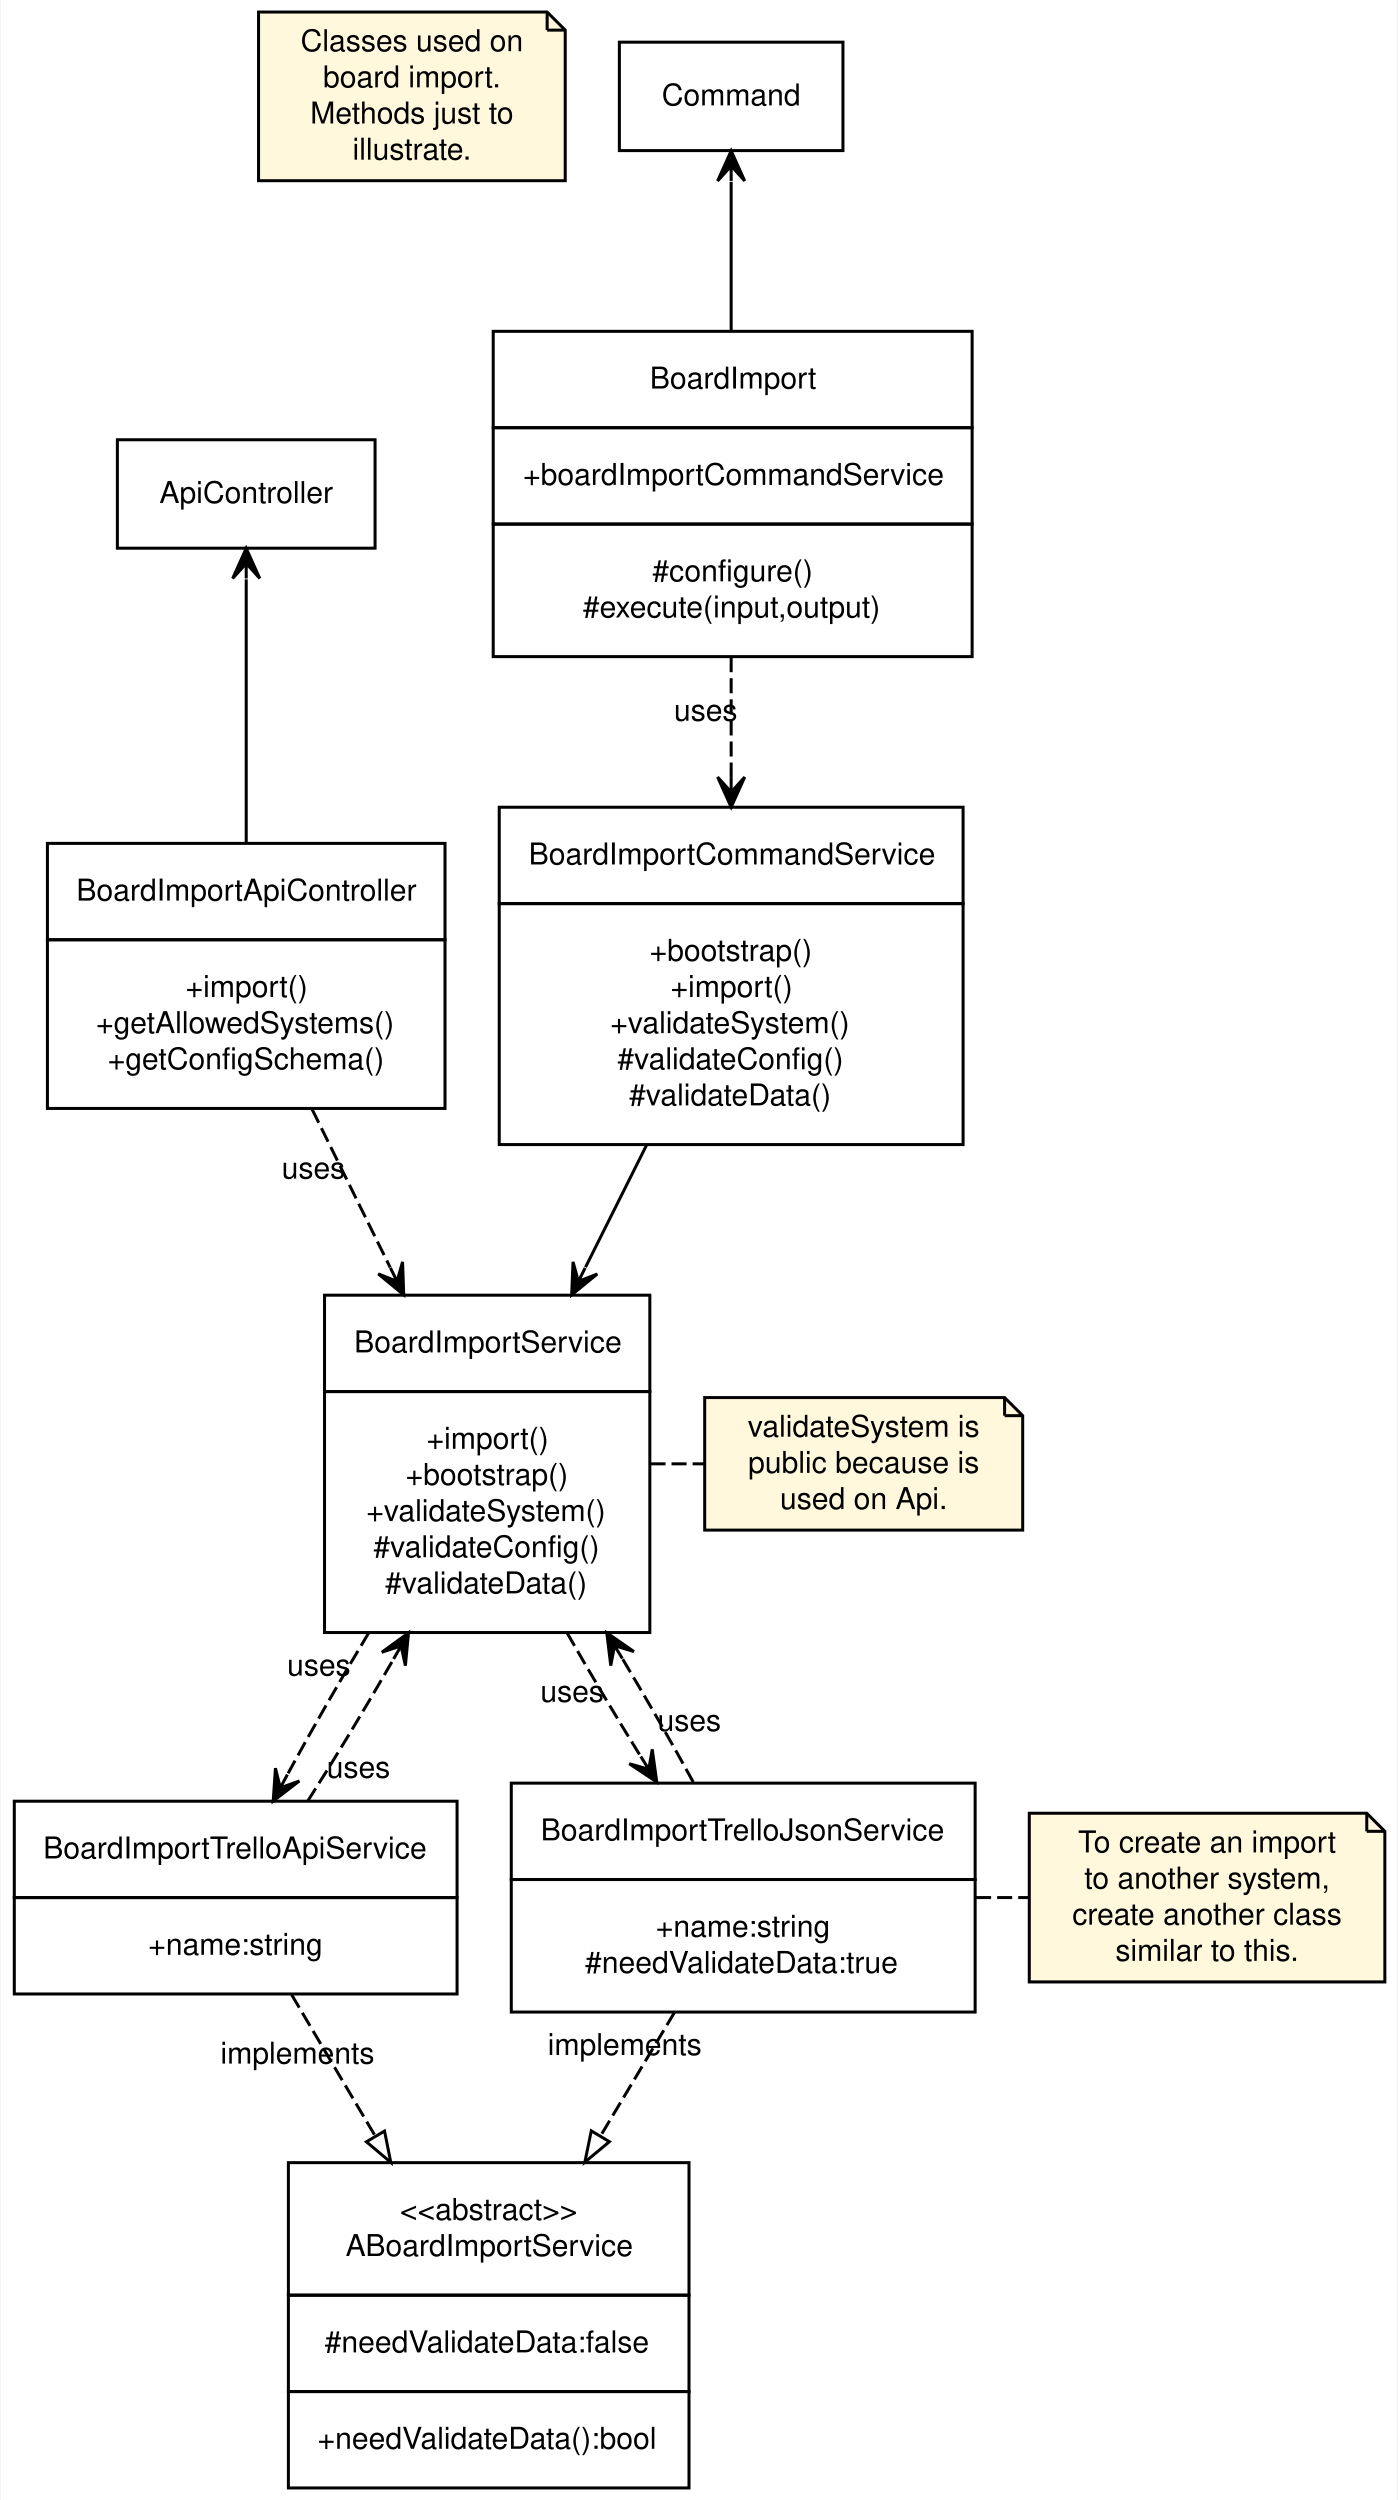
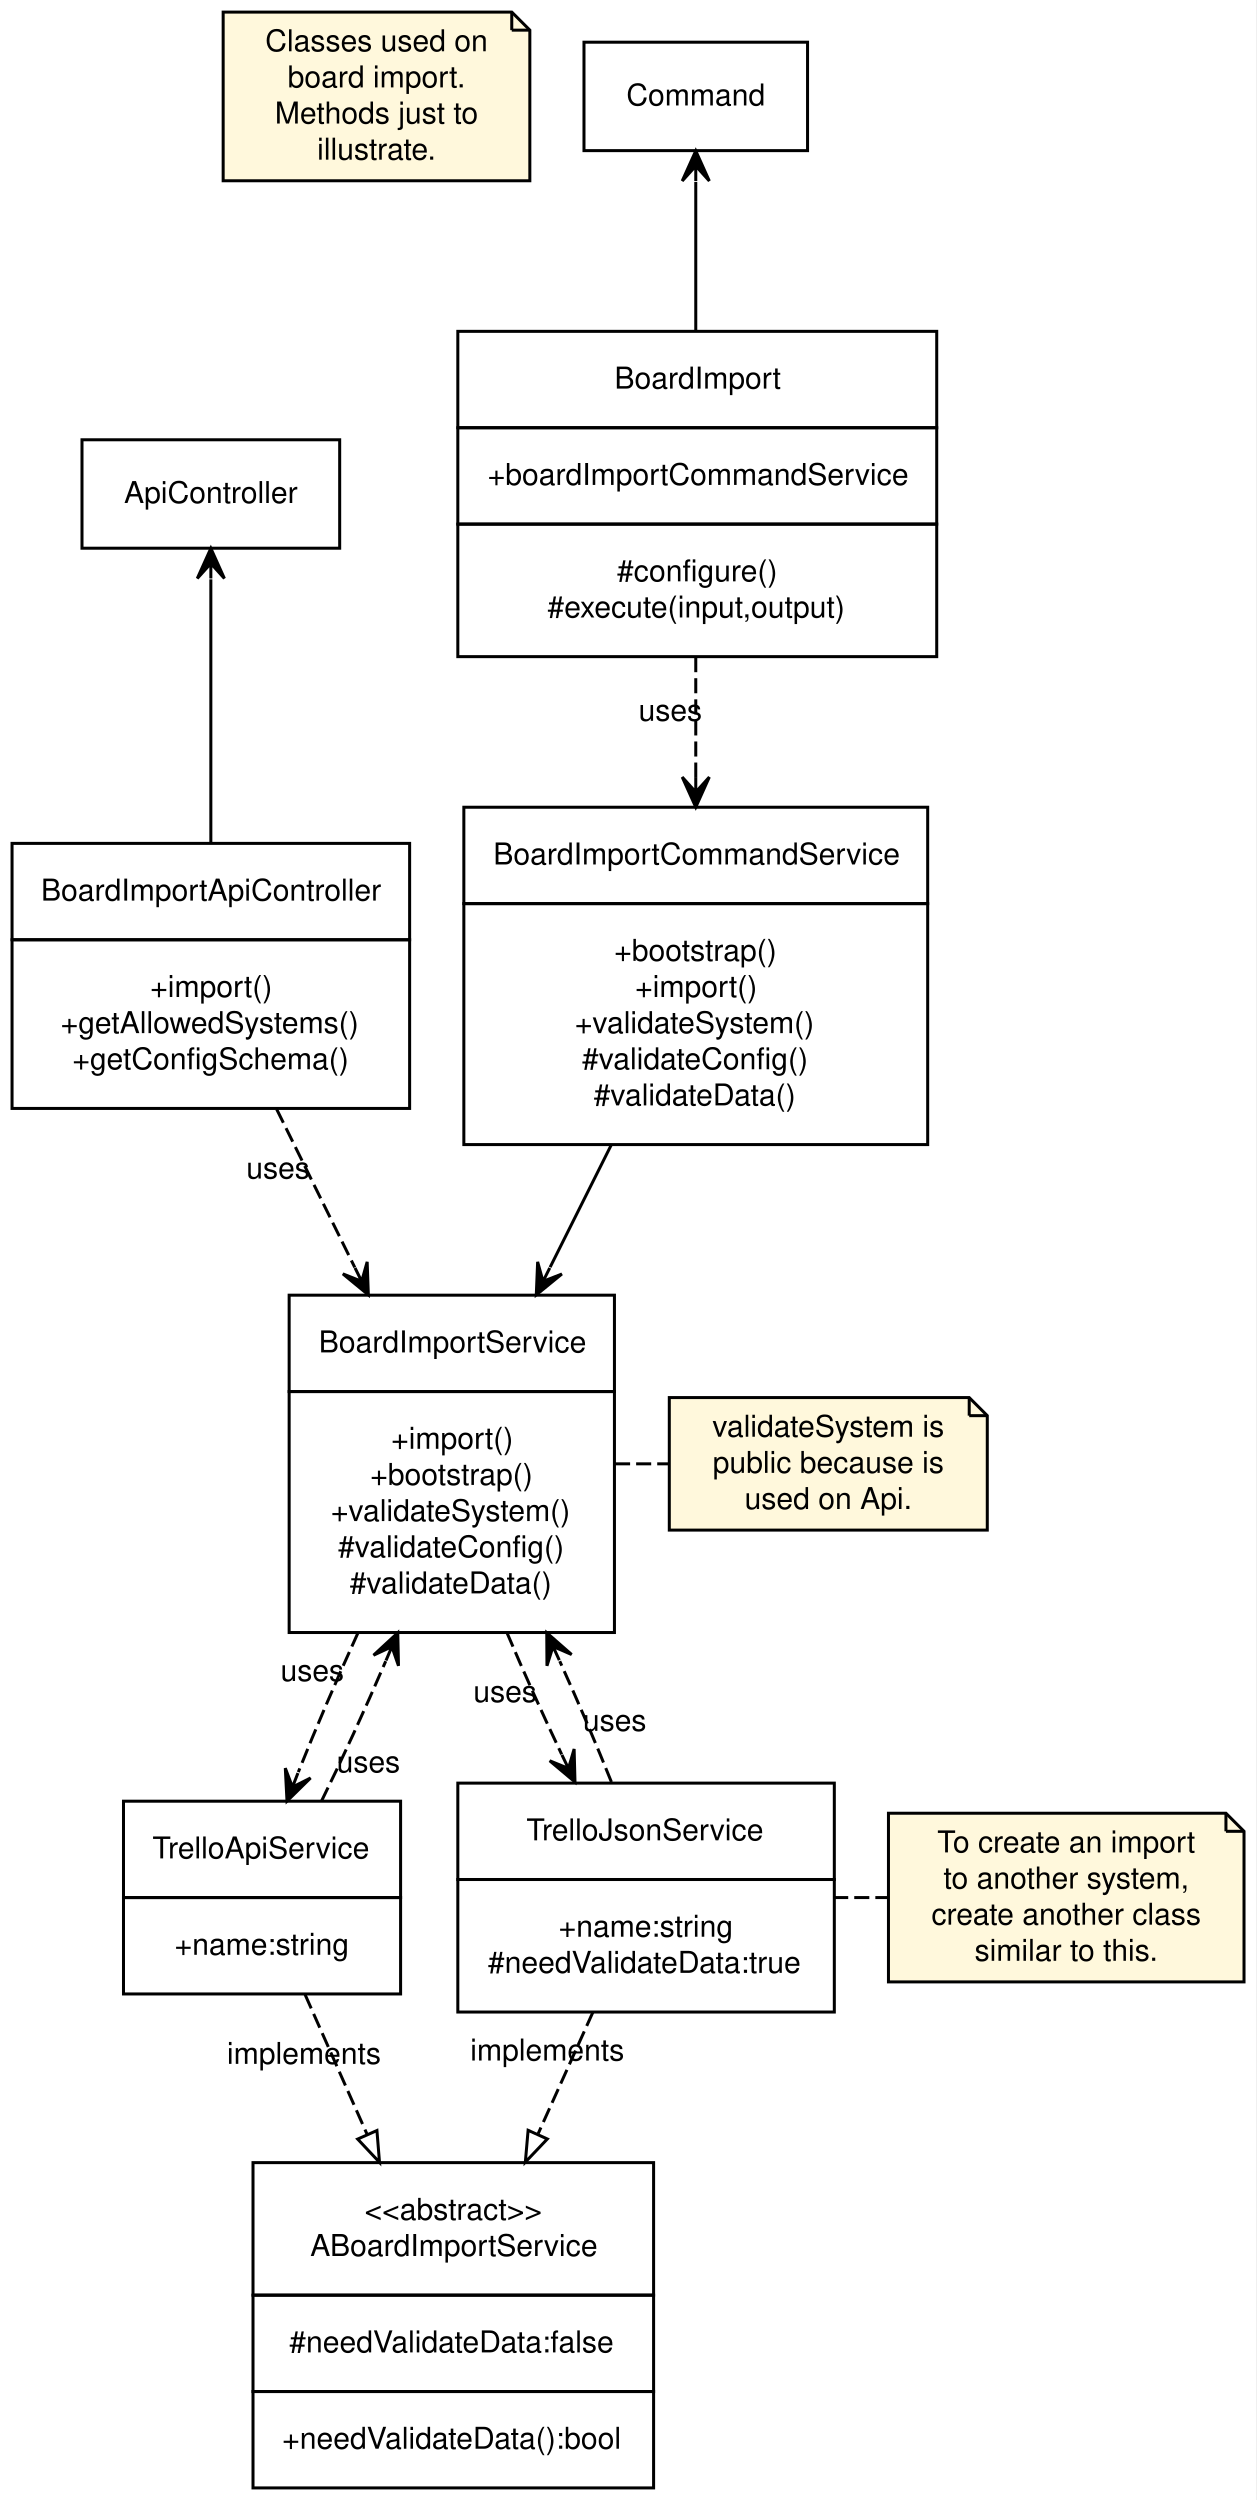
- <svg xmlns="http://www.w3.org/2000/svg" width="464pt" height="830pt" viewBox="0.00 0.00 463.51 830.00">
+ <svg xmlns="http://www.w3.org/2000/svg" width="417pt" height="830pt" viewBox="0.00 0.00 417.01 830.00">
  <g id="graph0" class="graph" transform="scale(1 1) rotate(0) translate(4 826)">
-     <polygon fill="#ffffff" stroke="transparent" points="-4,4 -4,-826 459.512,-826 459.512,4 -4,4" />
+     <polygon fill="#ffffff" stroke="transparent" points="-4,4 -4,-826 413.012,-826 413.012,4 -4,4" />
    <g id="node1" class="node">
-       <polygon fill="#fff8dc" stroke="#000000" points="177.409,-822 81.591,-822 81.591,-766 183.409,-766 183.409,-816 177.409,-822" />
-       <polyline fill="none" stroke="#000000" points="177.409,-822 177.409,-816 " />
-       <polyline fill="none" stroke="#000000" points="183.409,-816 177.409,-816 " />
-       <text text-anchor="middle" x="132.5" y="-809" font-family="Helvetica,sans-Serif" font-size="10.00" fill="#000000">Classes used on</text>
-       <text text-anchor="middle" x="132.5" y="-797" font-family="Helvetica,sans-Serif" font-size="10.00" fill="#000000">board import.</text>
-       <text text-anchor="middle" x="132.5" y="-785" font-family="Helvetica,sans-Serif" font-size="10.00" fill="#000000">Methods just to</text>
-       <text text-anchor="middle" x="132.5" y="-773" font-family="Helvetica,sans-Serif" font-size="10.00" fill="#000000">illustrate.</text>
+       <polygon fill="#fff8dc" stroke="#000000" points="165.909,-822 70.091,-822 70.091,-766 171.909,-766 171.909,-816 165.909,-822" />
+       <polyline fill="none" stroke="#000000" points="165.909,-822 165.909,-816 " />
+       <polyline fill="none" stroke="#000000" points="171.909,-816 165.909,-816 " />
+       <text text-anchor="middle" x="121" y="-809" font-family="Helvetica,sans-Serif" font-size="10.00" fill="#000000">Classes used on</text>
+       <text text-anchor="middle" x="121" y="-797" font-family="Helvetica,sans-Serif" font-size="10.00" fill="#000000">board import.</text>
+       <text text-anchor="middle" x="121" y="-785" font-family="Helvetica,sans-Serif" font-size="10.00" fill="#000000">Methods just to</text>
+       <text text-anchor="middle" x="121" y="-773" font-family="Helvetica,sans-Serif" font-size="10.00" fill="#000000">illustrate.</text>
    </g>
    <g id="node2" class="node">
-       <polygon fill="none" stroke="#000000" points="120.277,-680 34.723,-680 34.723,-644 120.277,-644 120.277,-680" />
-       <text text-anchor="middle" x="77.5" y="-659" font-family="Helvetica,sans-Serif" font-size="10.00" fill="#000000">ApiController</text>
+       <polygon fill="none" stroke="#000000" points="108.777,-680 23.223,-680 23.223,-644 108.777,-644 108.777,-680" />
+       <text text-anchor="middle" x="66" y="-659" font-family="Helvetica,sans-Serif" font-size="10.00" fill="#000000">ApiController</text>
    </g>
    <g id="node3" class="node">
-       <polygon fill="none" stroke="#000000" points="11.5,-514 11.5,-546 143.5,-546 143.5,-514 11.5,-514" />
-       <text text-anchor="start" x="21.107" y="-527" font-family="Helvetica,sans-Serif" font-size="10.00" fill="#000000">BoardImportApiController</text>
-       <polygon fill="none" stroke="#000000" points="11.5,-458 11.5,-514 143.5,-514 143.5,-458 11.5,-458" />
-       <text text-anchor="start" x="57.364" y="-495" font-family="Helvetica,sans-Serif" font-size="10.00" fill="#000000">+import()</text>
-       <text text-anchor="start" x="27.634" y="-483" font-family="Helvetica,sans-Serif" font-size="10.00" fill="#000000">+getAllowedSystems()</text>
-       <text text-anchor="start" x="31.518" y="-471" font-family="Helvetica,sans-Serif" font-size="10.00" fill="#000000">+getConfigSchema()</text>
+       <polygon fill="none" stroke="#000000" points="0,-514 0,-546 132,-546 132,-514 0,-514" />
+       <text text-anchor="start" x="9.607" y="-527" font-family="Helvetica,sans-Serif" font-size="10.00" fill="#000000">BoardImportApiController</text>
+       <polygon fill="none" stroke="#000000" points="0,-458 0,-514 132,-514 132,-458 0,-458" />
+       <text text-anchor="start" x="45.864" y="-495" font-family="Helvetica,sans-Serif" font-size="10.00" fill="#000000">+import()</text>
+       <text text-anchor="start" x="16.134" y="-483" font-family="Helvetica,sans-Serif" font-size="10.00" fill="#000000">+getAllowedSystems()</text>
+       <text text-anchor="start" x="20.018" y="-471" font-family="Helvetica,sans-Serif" font-size="10.00" fill="#000000">+getConfigSchema()</text>
    </g>
    <g id="edge1" class="edge">
-       <path fill="none" stroke="#000000" d="M77.5,-633.669C77.5,-609.442 77.5,-574.166 77.5,-546.224" />
-       <polygon fill="#000000" stroke="#000000" points="77.5,-643.957 73,-633.957 77.5,-638.957 77.5,-633.957 77.5,-633.957 77.5,-633.957 77.5,-638.957 82,-633.957 77.5,-643.957 77.5,-643.957" />
+       <path fill="none" stroke="#000000" d="M66,-633.669C66,-609.442 66,-574.166 66,-546.224" />
+       <polygon fill="#000000" stroke="#000000" points="66,-643.957 61.5,-633.957 66,-638.957 66,-633.957 66,-633.957 66,-633.957 66,-638.957 70.5,-633.957 66,-643.957 66,-643.957" />
    </g>
    <g id="node4" class="node">
-       <polygon fill="none" stroke="#000000" points="103.5,-364 103.5,-396 211.5,-396 211.5,-364 103.5,-364" />
-       <text text-anchor="start" x="113.328" y="-377" font-family="Helvetica,sans-Serif" font-size="10.00" fill="#000000">BoardImportService</text>
-       <polygon fill="none" stroke="#000000" points="103.5,-284 103.5,-364 211.5,-364 211.5,-284 103.5,-284" />
-       <text text-anchor="start" x="137.364" y="-345" font-family="Helvetica,sans-Serif" font-size="10.00" fill="#000000">+import()</text>
-       <text text-anchor="start" x="130.411" y="-333" font-family="Helvetica,sans-Serif" font-size="10.00" fill="#000000">+bootstrap()</text>
-       <text text-anchor="start" x="117.357" y="-321" font-family="Helvetica,sans-Serif" font-size="10.00" fill="#000000">+validateSystem()</text>
-       <text text-anchor="start" x="119.718" y="-309" font-family="Helvetica,sans-Serif" font-size="10.00" fill="#000000">#validateConfig()</text>
-       <text text-anchor="start" x="123.607" y="-297" font-family="Helvetica,sans-Serif" font-size="10.00" fill="#000000">#validateData()</text>
+       <polygon fill="none" stroke="#000000" points="92,-364 92,-396 200,-396 200,-364 92,-364" />
+       <text text-anchor="start" x="101.828" y="-377" font-family="Helvetica,sans-Serif" font-size="10.00" fill="#000000">BoardImportService</text>
+       <polygon fill="none" stroke="#000000" points="92,-284 92,-364 200,-364 200,-284 92,-284" />
+       <text text-anchor="start" x="125.865" y="-345" font-family="Helvetica,sans-Serif" font-size="10.00" fill="#000000">+import()</text>
+       <text text-anchor="start" x="118.91" y="-333" font-family="Helvetica,sans-Serif" font-size="10.00" fill="#000000">+bootstrap()</text>
+       <text text-anchor="start" x="105.857" y="-321" font-family="Helvetica,sans-Serif" font-size="10.00" fill="#000000">+validateSystem()</text>
+       <text text-anchor="start" x="108.218" y="-309" font-family="Helvetica,sans-Serif" font-size="10.00" fill="#000000">#validateConfig()</text>
+       <text text-anchor="start" x="112.107" y="-297" font-family="Helvetica,sans-Serif" font-size="10.00" fill="#000000">#validateData()</text>
    </g>
    <g id="edge2" class="edge">
-       <path fill="none" stroke="#000000" stroke-dasharray="5,2" d="M99.36,-457.733C107.358,-441.538 116.582,-422.858 125.294,-405.217" />
-       <polygon fill="#000000" stroke="#000000" points="129.793,-396.106 129.4,-407.065 127.579,-400.589 125.366,-405.072 125.366,-405.072 125.366,-405.072 127.579,-400.589 121.331,-403.079 129.793,-396.106 129.793,-396.106" />
-       <text text-anchor="middle" x="99.808" y="-434.738" font-family="Helvetica,sans-Serif" font-size="10.00" fill="#000000">uses</text>
+       <path fill="none" stroke="#000000" stroke-dasharray="5,2" d="M87.86,-457.733C95.858,-441.538 105.082,-422.858 113.794,-405.217" />
+       <polygon fill="#000000" stroke="#000000" points="118.293,-396.106 117.9,-407.065 116.079,-400.589 113.866,-405.072 113.866,-405.072 113.866,-405.072 116.079,-400.589 109.831,-403.079 118.293,-396.106 118.293,-396.106" />
+       <text text-anchor="middle" x="88.308" y="-434.738" font-family="Helvetica,sans-Serif" font-size="10.00" fill="#000000">uses</text>
    </g>
    <g id="node8" class="node">
-       <polygon fill="none" stroke="#000000" points=".5,-196 .5,-228 147.5,-228 147.5,-196 .5,-196" />
-       <text text-anchor="start" x="10.107" y="-209" font-family="Helvetica,sans-Serif" font-size="10.00" fill="#000000">BoardImportTrelloApiService</text>
-       <polygon fill="none" stroke="#000000" points=".5,-164 .5,-196 147.5,-196 147.5,-164 .5,-164" />
-       <text text-anchor="start" x="44.965" y="-177" font-family="Helvetica,sans-Serif" font-size="10.00" fill="#000000">+name:string</text>
+       <polygon fill="none" stroke="#000000" points="37,-196 37,-228 129,-228 129,-196 37,-196" />
+       <text text-anchor="start" x="46.612" y="-209" font-family="Helvetica,sans-Serif" font-size="10.00" fill="#000000">TrelloApiService</text>
+       <polygon fill="none" stroke="#000000" points="37,-164 37,-196 129,-196 129,-164 37,-164" />
+       <text text-anchor="start" x="53.965" y="-177" font-family="Helvetica,sans-Serif" font-size="10.00" fill="#000000">+name:string</text>
    </g>
    <g id="edge6" class="edge">
-       <path fill="none" stroke="#000000" stroke-dasharray="5,2" d="M118.182,-283.913C108.817,-268.366 99.284,-251.777 91.39,-237.246" />
-       <polygon fill="#000000" stroke="#000000" points="86.457,-228.025 95.143,-234.72 88.816,-232.434 91.175,-236.843 91.175,-236.843 91.175,-236.843 88.816,-232.434 87.207,-238.966 86.457,-228.025 86.457,-228.025" />
-       <text text-anchor="middle" x="101.613" y="-269.712" font-family="Helvetica,sans-Serif" font-size="10.00" fill="#000000">uses</text>
+       <path fill="none" stroke="#000000" stroke-dasharray="5,2" d="M114.861,-283.913C107.832,-268.514 100.785,-252.093 95.04,-237.661" />
+       <polygon fill="#000000" stroke="#000000" points="91.287,-228.025 99.11,-235.71 93.102,-232.684 94.917,-237.343 94.917,-237.343 94.917,-237.343 93.102,-232.684 90.724,-238.977 91.287,-228.025 91.287,-228.025" />
+       <text text-anchor="middle" x="99.676" y="-267.897" font-family="Helvetica,sans-Serif" font-size="10.00" fill="#000000">uses</text>
    </g>
    <g id="node10" class="node">
-       <polygon fill="none" stroke="#000000" points="165.5,-202 165.5,-234 319.5,-234 319.5,-202 165.5,-202" />
-       <text text-anchor="start" x="175.272" y="-215" font-family="Helvetica,sans-Serif" font-size="10.00" fill="#000000">BoardImportTrelloJsonService</text>
-       <polygon fill="none" stroke="#000000" points="165.5,-158 165.5,-202 319.5,-202 319.5,-158 165.5,-158" />
-       <text text-anchor="start" x="213.465" y="-183" font-family="Helvetica,sans-Serif" font-size="10.00" fill="#000000">+name:string</text>
-       <text text-anchor="start" x="189.981" y="-171" font-family="Helvetica,sans-Serif" font-size="10.00" fill="#000000">#needValidateData:true</text>
+       <polygon fill="none" stroke="#000000" points="148,-202 148,-234 273,-234 273,-202 148,-202" />
+       <text text-anchor="start" x="170.776" y="-215" font-family="Helvetica,sans-Serif" font-size="10.00" fill="#000000">TrelloJsonService</text>
+       <polygon fill="none" stroke="#000000" points="148,-158 148,-202 273,-202 273,-158 148,-158" />
+       <text text-anchor="start" x="181.465" y="-183" font-family="Helvetica,sans-Serif" font-size="10.00" fill="#000000">+name:string</text>
+       <text text-anchor="start" x="157.981" y="-171" font-family="Helvetica,sans-Serif" font-size="10.00" fill="#000000">#needValidateData:true</text>
    </g>
    <g id="edge9" class="edge">
-       <path fill="none" stroke="#000000" stroke-dasharray="5,2" d="M184.005,-283.913C191.703,-270.439 200.193,-256.182 208.283,-243.161" />
-       <polygon fill="#000000" stroke="#000000" points="213.805,-234.368 212.297,-245.23 211.146,-238.602 208.486,-242.836 208.486,-242.836 208.486,-242.836 211.146,-238.602 204.676,-240.443 213.805,-234.368 213.805,-234.368" />
-       <text text-anchor="middle" x="185.696" y="-260.985" font-family="Helvetica,sans-Serif" font-size="10.00" fill="#000000">uses</text>
+       <path fill="none" stroke="#000000" stroke-dasharray="5,2" d="M164.326,-283.913C170.004,-270.569 176.346,-256.456 182.482,-243.536" />
+       <polygon fill="#000000" stroke="#000000" points="186.9,-234.368 186.613,-245.33 184.73,-238.872 182.559,-243.376 182.559,-243.376 182.559,-243.376 184.73,-238.872 178.505,-241.423 186.9,-234.368 186.9,-234.368" />
+       <text text-anchor="middle" x="163.687" y="-260.924" font-family="Helvetica,sans-Serif" font-size="10.00" fill="#000000">uses</text>
    </g>
    <g id="node11" class="node">
-       <polygon fill="#fff8dc" stroke="#000000" points="329.287,-362 229.713,-362 229.713,-318 335.287,-318 335.287,-356 329.287,-362" />
-       <polyline fill="none" stroke="#000000" points="329.287,-362 329.287,-356 " />
-       <polyline fill="none" stroke="#000000" points="335.287,-356 329.287,-356 " />
-       <text text-anchor="middle" x="282.5" y="-349" font-family="Helvetica,sans-Serif" font-size="10.00" fill="#000000">validateSystem is</text>
-       <text text-anchor="middle" x="282.5" y="-337" font-family="Helvetica,sans-Serif" font-size="10.00" fill="#000000">public because is</text>
-       <text text-anchor="middle" x="282.5" y="-325" font-family="Helvetica,sans-Serif" font-size="10.00" fill="#000000">used on Api.</text>
+       <polygon fill="#fff8dc" stroke="#000000" points="317.787,-362 218.213,-362 218.213,-318 323.787,-318 323.787,-356 317.787,-362" />
+       <polyline fill="none" stroke="#000000" points="317.787,-362 317.787,-356 " />
+       <polyline fill="none" stroke="#000000" points="323.787,-356 317.787,-356 " />
+       <text text-anchor="middle" x="271" y="-349" font-family="Helvetica,sans-Serif" font-size="10.00" fill="#000000">validateSystem is</text>
+       <text text-anchor="middle" x="271" y="-337" font-family="Helvetica,sans-Serif" font-size="10.00" fill="#000000">public because is</text>
+       <text text-anchor="middle" x="271" y="-325" font-family="Helvetica,sans-Serif" font-size="10.00" fill="#000000">used on Api.</text>
    </g>
    <g id="edge11" class="edge">
-       <path fill="none" stroke="#000000" stroke-dasharray="5,2" d="M211.699,-340C217.691,-340 223.684,-340 229.676,-340" />
+       <path fill="none" stroke="#000000" stroke-dasharray="5,2" d="M200.199,-340C206.191,-340 212.184,-340 218.176,-340" />
    </g>
    <g id="node5" class="node">
-       <polygon fill="none" stroke="#000000" points="275.613,-812 201.387,-812 201.387,-776 275.613,-776 275.613,-812" />
-       <text text-anchor="middle" x="238.5" y="-791" font-family="Helvetica,sans-Serif" font-size="10.00" fill="#000000">Command</text>
+       <polygon fill="none" stroke="#000000" points="264.113,-812 189.887,-812 189.887,-776 264.113,-776 264.113,-812" />
+       <text text-anchor="middle" x="227" y="-791" font-family="Helvetica,sans-Serif" font-size="10.00" fill="#000000">Command</text>
    </g>
    <g id="node6" class="node">
-       <polygon fill="none" stroke="#000000" points="159.5,-684 159.5,-716 318.5,-716 318.5,-684 159.5,-684" />
-       <text text-anchor="start" x="211.495" y="-697" font-family="Helvetica,sans-Serif" font-size="10.00" fill="#000000">BoardImport</text>
-       <polygon fill="none" stroke="#000000" points="159.5,-652 159.5,-684 318.5,-684 318.5,-652 159.5,-652" />
-       <text text-anchor="start" x="169.407" y="-665" font-family="Helvetica,sans-Serif" font-size="10.00" fill="#000000">+boardImportCommandService</text>
-       <polygon fill="none" stroke="#000000" points="159.5,-608 159.5,-652 318.5,-652 318.5,-608 159.5,-608" />
-       <text text-anchor="start" x="212.331" y="-633" font-family="Helvetica,sans-Serif" font-size="10.00" fill="#000000">#configure()</text>
-       <text text-anchor="start" x="189.26" y="-621" font-family="Helvetica,sans-Serif" font-size="10.00" fill="#000000">#execute(input,output)</text>
+       <polygon fill="none" stroke="#000000" points="148,-684 148,-716 307,-716 307,-684 148,-684" />
+       <text text-anchor="start" x="199.995" y="-697" font-family="Helvetica,sans-Serif" font-size="10.00" fill="#000000">BoardImport</text>
+       <polygon fill="none" stroke="#000000" points="148,-652 148,-684 307,-684 307,-652 148,-652" />
+       <text text-anchor="start" x="157.907" y="-665" font-family="Helvetica,sans-Serif" font-size="10.00" fill="#000000">+boardImportCommandService</text>
+       <polygon fill="none" stroke="#000000" points="148,-608 148,-652 307,-652 307,-608 148,-608" />
+       <text text-anchor="start" x="200.831" y="-633" font-family="Helvetica,sans-Serif" font-size="10.00" fill="#000000">#configure()</text>
+       <text text-anchor="start" x="177.76" y="-621" font-family="Helvetica,sans-Serif" font-size="10.00" fill="#000000">#execute(input,output)</text>
    </g>
    <g id="edge3" class="edge">
-       <path fill="none" stroke="#000000" d="M238.5,-765.636C238.5,-751.155 238.5,-733.045 238.5,-716.032" />
-       <polygon fill="#000000" stroke="#000000" points="238.5,-775.923 234,-765.923 238.5,-770.923 238.5,-765.923 238.5,-765.923 238.5,-765.923 238.5,-770.923 243,-765.923 238.5,-775.923 238.5,-775.923" />
+       <path fill="none" stroke="#000000" d="M227,-765.636C227,-751.155 227,-733.045 227,-716.032" />
+       <polygon fill="#000000" stroke="#000000" points="227,-775.923 222.5,-765.923 227,-770.923 227,-765.923 227,-765.923 227,-765.923 227,-770.923 231.5,-765.923 227,-775.923 227,-775.923" />
    </g>
    <g id="node7" class="node">
-       <polygon fill="none" stroke="#000000" points="161.5,-526 161.5,-558 315.5,-558 315.5,-526 161.5,-526" />
-       <text text-anchor="start" x="171.272" y="-539" font-family="Helvetica,sans-Serif" font-size="10.00" fill="#000000">BoardImportCommandService</text>
-       <polygon fill="none" stroke="#000000" points="161.5,-446 161.5,-526 315.5,-526 315.5,-446 161.5,-446" />
-       <text text-anchor="start" x="211.411" y="-507" font-family="Helvetica,sans-Serif" font-size="10.00" fill="#000000">+bootstrap()</text>
-       <text text-anchor="start" x="218.364" y="-495" font-family="Helvetica,sans-Serif" font-size="10.00" fill="#000000">+import()</text>
-       <text text-anchor="start" x="198.357" y="-483" font-family="Helvetica,sans-Serif" font-size="10.00" fill="#000000">+validateSystem()</text>
-       <text text-anchor="start" x="200.718" y="-471" font-family="Helvetica,sans-Serif" font-size="10.00" fill="#000000">#validateConfig()</text>
-       <text text-anchor="start" x="204.607" y="-459" font-family="Helvetica,sans-Serif" font-size="10.00" fill="#000000">#validateData()</text>
+       <polygon fill="none" stroke="#000000" points="150,-526 150,-558 304,-558 304,-526 150,-526" />
+       <text text-anchor="start" x="159.772" y="-539" font-family="Helvetica,sans-Serif" font-size="10.00" fill="#000000">BoardImportCommandService</text>
+       <polygon fill="none" stroke="#000000" points="150,-446 150,-526 304,-526 304,-446 150,-446" />
+       <text text-anchor="start" x="199.911" y="-507" font-family="Helvetica,sans-Serif" font-size="10.00" fill="#000000">+bootstrap()</text>
+       <text text-anchor="start" x="206.864" y="-495" font-family="Helvetica,sans-Serif" font-size="10.00" fill="#000000">+import()</text>
+       <text text-anchor="start" x="186.857" y="-483" font-family="Helvetica,sans-Serif" font-size="10.00" fill="#000000">+validateSystem()</text>
+       <text text-anchor="start" x="189.218" y="-471" font-family="Helvetica,sans-Serif" font-size="10.00" fill="#000000">#validateConfig()</text>
+       <text text-anchor="start" x="193.107" y="-459" font-family="Helvetica,sans-Serif" font-size="10.00" fill="#000000">#validateData()</text>
    </g>
    <g id="edge4" class="edge">
-       <path fill="none" stroke="#000000" stroke-dasharray="5,2" d="M238.5,-607.831C238.5,-595.044 238.5,-581.271 238.5,-568.025" />
-       <polygon fill="#000000" stroke="#000000" points="238.5,-558.023 243,-568.023 238.5,-563.023 238.5,-568.023 238.5,-568.023 238.5,-568.023 238.5,-563.023 234,-568.024 238.5,-558.023 238.5,-558.023" />
-       <text text-anchor="middle" x="230.048" y="-586.705" font-family="Helvetica,sans-Serif" font-size="10.00" fill="#000000">uses</text>
+       <path fill="none" stroke="#000000" stroke-dasharray="5,2" d="M227,-607.831C227,-595.044 227,-581.271 227,-568.025" />
+       <polygon fill="#000000" stroke="#000000" points="227,-558.023 231.5,-568.023 227,-563.023 227,-568.023 227,-568.023 227,-568.023 227,-563.023 222.5,-568.024 227,-558.023 227,-558.023" />
+       <text text-anchor="middle" x="218.548" y="-586.705" font-family="Helvetica,sans-Serif" font-size="10.00" fill="#000000">uses</text>
    </g>
    <g id="edge5" class="edge">
-       <path fill="none" stroke="#000000" d="M210.398,-445.795C203.863,-432.727 196.853,-418.706 190.142,-405.283" />
-       <polygon fill="#000000" stroke="#000000" points="185.553,-396.106 194.05,-403.038 187.789,-400.578 190.025,-405.05 190.025,-405.05 190.025,-405.05 187.789,-400.578 186,-407.062 185.553,-396.106 185.553,-396.106" />
+       <path fill="none" stroke="#000000" d="M198.898,-445.795C192.363,-432.727 185.353,-418.706 178.642,-405.283" />
+       <polygon fill="#000000" stroke="#000000" points="174.053,-396.106 182.55,-403.038 176.289,-400.578 178.525,-405.05 178.525,-405.05 178.525,-405.05 176.289,-400.578 174.5,-407.062 174.053,-396.106 174.053,-396.106" />
    </g>
    <g id="edge7" class="edge">
-       <path fill="none" stroke="#000000" stroke-dasharray="5,2" d="M97.905,-228.025C106.791,-241.891 116.901,-258.653 126.269,-274.937" />
-       <polygon fill="#000000" stroke="#000000" points="131.384,-283.913 122.523,-277.453 128.909,-279.569 126.433,-275.225 126.433,-275.225 126.433,-275.225 128.909,-279.569 130.343,-272.997 131.384,-283.913 131.384,-283.913" />
-       <text text-anchor="middle" x="114.768" y="-235.779" font-family="Helvetica,sans-Serif" font-size="10.00" fill="#000000">uses</text>
+       <path fill="none" stroke="#000000" stroke-dasharray="5,2" d="M102.735,-228.025C109.535,-241.763 117.122,-258.343 124.063,-274.485" />
+       <polygon fill="#000000" stroke="#000000" points="128.063,-283.913 120.015,-276.466 126.11,-279.311 124.157,-274.708 124.157,-274.708 124.157,-274.708 126.11,-279.311 128.3,-272.95 128.063,-283.913 128.063,-283.913" />
+       <text text-anchor="middle" x="118.307" y="-237.576" font-family="Helvetica,sans-Serif" font-size="10.00" fill="#000000">uses</text>
    </g>
    <g id="node9" class="node">
-       <polygon fill="none" stroke="#000000" points="91.5,-64 91.5,-108 224.5,-108 224.5,-64 91.5,-64" />
-       <text text-anchor="start" x="128.54" y="-89" font-family="Helvetica,sans-Serif" font-size="10.00" fill="#000000">&lt;&lt;abstract&gt;&gt;</text>
-       <text text-anchor="start" x="110.493" y="-77" font-family="Helvetica,sans-Serif" font-size="10.00" fill="#000000">ABoardImportService</text>
-       <polygon fill="none" stroke="#000000" points="91.5,-32 91.5,-64 224.5,-64 224.5,-32 91.5,-32" />
-       <text text-anchor="start" x="103.536" y="-45" font-family="Helvetica,sans-Serif" font-size="10.00" fill="#000000">#needValidateData:false</text>
-       <polygon fill="none" stroke="#000000" points="91.5,0 91.5,-32 224.5,-32 224.5,0 91.5,0" />
-       <text text-anchor="start" x="101.177" y="-13" font-family="Helvetica,sans-Serif" font-size="10.00" fill="#000000">+needValidateData():bool</text>
+       <polygon fill="none" stroke="#000000" points="80,-64 80,-108 213,-108 213,-64 80,-64" />
+       <text text-anchor="start" x="117.04" y="-89" font-family="Helvetica,sans-Serif" font-size="10.00" fill="#000000">&lt;&lt;abstract&gt;&gt;</text>
+       <text text-anchor="start" x="98.993" y="-77" font-family="Helvetica,sans-Serif" font-size="10.00" fill="#000000">ABoardImportService</text>
+       <polygon fill="none" stroke="#000000" points="80,-32 80,-64 213,-64 213,-32 80,-32" />
+       <text text-anchor="start" x="92.036" y="-45" font-family="Helvetica,sans-Serif" font-size="10.00" fill="#000000">#needValidateData:false</text>
+       <polygon fill="none" stroke="#000000" points="80,0 80,-32 213,-32 213,0 80,0" />
+       <text text-anchor="start" x="89.677" y="-13" font-family="Helvetica,sans-Serif" font-size="10.00" fill="#000000">+needValidateData():bool</text>
    </g>
    <g id="edge8" class="edge">
-       <path fill="none" stroke="#000000" stroke-dasharray="5,2" d="M92.561,-163.778C100.77,-149.9 110.666,-133.172 120.23,-117.003" />
-       <polygon fill="none" stroke="#000000" points="123.418,-118.489 125.497,-108.1 117.393,-114.925 123.418,-118.489" />
-       <text text-anchor="middle" x="94.515" y="-140.874" font-family="Helvetica,sans-Serif" font-size="10.00" fill="#000000">implements</text>
+       <path fill="none" stroke="#000000" stroke-dasharray="5,2" d="M97.296,-163.778C103.396,-150.029 110.737,-133.481 117.849,-117.453" />
+       <polygon fill="none" stroke="#000000" points="121.142,-118.66 121.998,-108.1 114.743,-115.822 121.142,-118.66" />
+       <text text-anchor="middle" x="96.921" y="-140.781" font-family="Helvetica,sans-Serif" font-size="10.00" fill="#000000">implements</text>
    </g>
    <g id="edge10" class="edge">
-       <path fill="none" stroke="#000000" stroke-dasharray="5,2" d="M225.9,-234.368C219.04,-246.949 210.794,-261.298 202.424,-275.276" />
-       <polygon fill="#000000" stroke="#000000" points="197.208,-283.913 198.526,-273.027 199.793,-279.634 202.378,-275.353 202.378,-275.353 202.378,-275.353 199.793,-279.634 206.23,-277.68 197.208,-283.913 197.208,-283.913" />
-       <text text-anchor="middle" x="224.593" y="-251.325" font-family="Helvetica,sans-Serif" font-size="10.00" fill="#000000">uses</text>
+       <path fill="none" stroke="#000000" stroke-dasharray="5,2" d="M198.995,-234.368C194.065,-246.712 188.048,-260.757 181.843,-274.485" />
+       <polygon fill="#000000" stroke="#000000" points="177.529,-283.913 177.598,-272.948 179.609,-279.367 181.69,-274.82 181.69,-274.82 181.69,-274.82 179.609,-279.367 185.782,-276.693 177.529,-283.913 177.529,-283.913" />
+       <text text-anchor="middle" x="200.065" y="-251.339" font-family="Helvetica,sans-Serif" font-size="10.00" fill="#000000">uses</text>
    </g>
    <g id="edge13" class="edge">
-       <path fill="none" stroke="#000000" stroke-dasharray="5,2" d="M219.722,-157.947C212.147,-145.292 203.498,-130.844 195.108,-116.827" />
-       <polygon fill="none" stroke="#000000" points="198.068,-114.957 189.929,-108.175 192.061,-118.553 198.068,-114.957" />
-       <text text-anchor="middle" x="203.16" y="-143.735" font-family="Helvetica,sans-Serif" font-size="10.00" fill="#000000">implements</text>
+       <path fill="none" stroke="#000000" stroke-dasharray="5,2" d="M192.849,-157.947C187.254,-145.531 180.88,-131.389 174.674,-117.621" />
+       <polygon fill="none" stroke="#000000" points="177.717,-115.853 170.417,-108.175 171.335,-118.73 177.717,-115.853" />
+       <text text-anchor="middle" x="177.695" y="-141.894" font-family="Helvetica,sans-Serif" font-size="10.00" fill="#000000">implements</text>
    </g>
    <g id="node12" class="node">
-       <polygon fill="#fff8dc" stroke="#000000" points="449.524,-224 337.476,-224 337.476,-168 455.524,-168 455.524,-218 449.524,-224" />
-       <polyline fill="none" stroke="#000000" points="449.524,-224 449.524,-218 " />
-       <polyline fill="none" stroke="#000000" points="455.524,-218 449.524,-218 " />
-       <text text-anchor="middle" x="396.5" y="-211" font-family="Helvetica,sans-Serif" font-size="10.00" fill="#000000">To create an import</text>
-       <text text-anchor="middle" x="396.5" y="-199" font-family="Helvetica,sans-Serif" font-size="10.00" fill="#000000">to another system,</text>
-       <text text-anchor="middle" x="396.5" y="-187" font-family="Helvetica,sans-Serif" font-size="10.00" fill="#000000">create another class</text>
-       <text text-anchor="middle" x="396.5" y="-175" font-family="Helvetica,sans-Serif" font-size="10.00" fill="#000000">similar to this.</text>
+       <polygon fill="#fff8dc" stroke="#000000" points="403.024,-224 290.976,-224 290.976,-168 409.024,-168 409.024,-218 403.024,-224" />
+       <polyline fill="none" stroke="#000000" points="403.024,-224 403.024,-218 " />
+       <polyline fill="none" stroke="#000000" points="409.024,-218 403.024,-218 " />
+       <text text-anchor="middle" x="350" y="-211" font-family="Helvetica,sans-Serif" font-size="10.00" fill="#000000">To create an import</text>
+       <text text-anchor="middle" x="350" y="-199" font-family="Helvetica,sans-Serif" font-size="10.00" fill="#000000">to another system,</text>
+       <text text-anchor="middle" x="350" y="-187" font-family="Helvetica,sans-Serif" font-size="10.00" fill="#000000">create another class</text>
+       <text text-anchor="middle" x="350" y="-175" font-family="Helvetica,sans-Serif" font-size="10.00" fill="#000000">similar to this.</text>
    </g>
    <g id="edge12" class="edge">
-       <path fill="none" stroke="#000000" stroke-dasharray="5,2" d="M319.801,-196C325.693,-196 331.585,-196 337.478,-196" />
+       <path fill="none" stroke="#000000" stroke-dasharray="5,2" d="M272.617,-196C278.663,-196 284.708,-196 290.754,-196" />
    </g>
  </g>
</svg>
